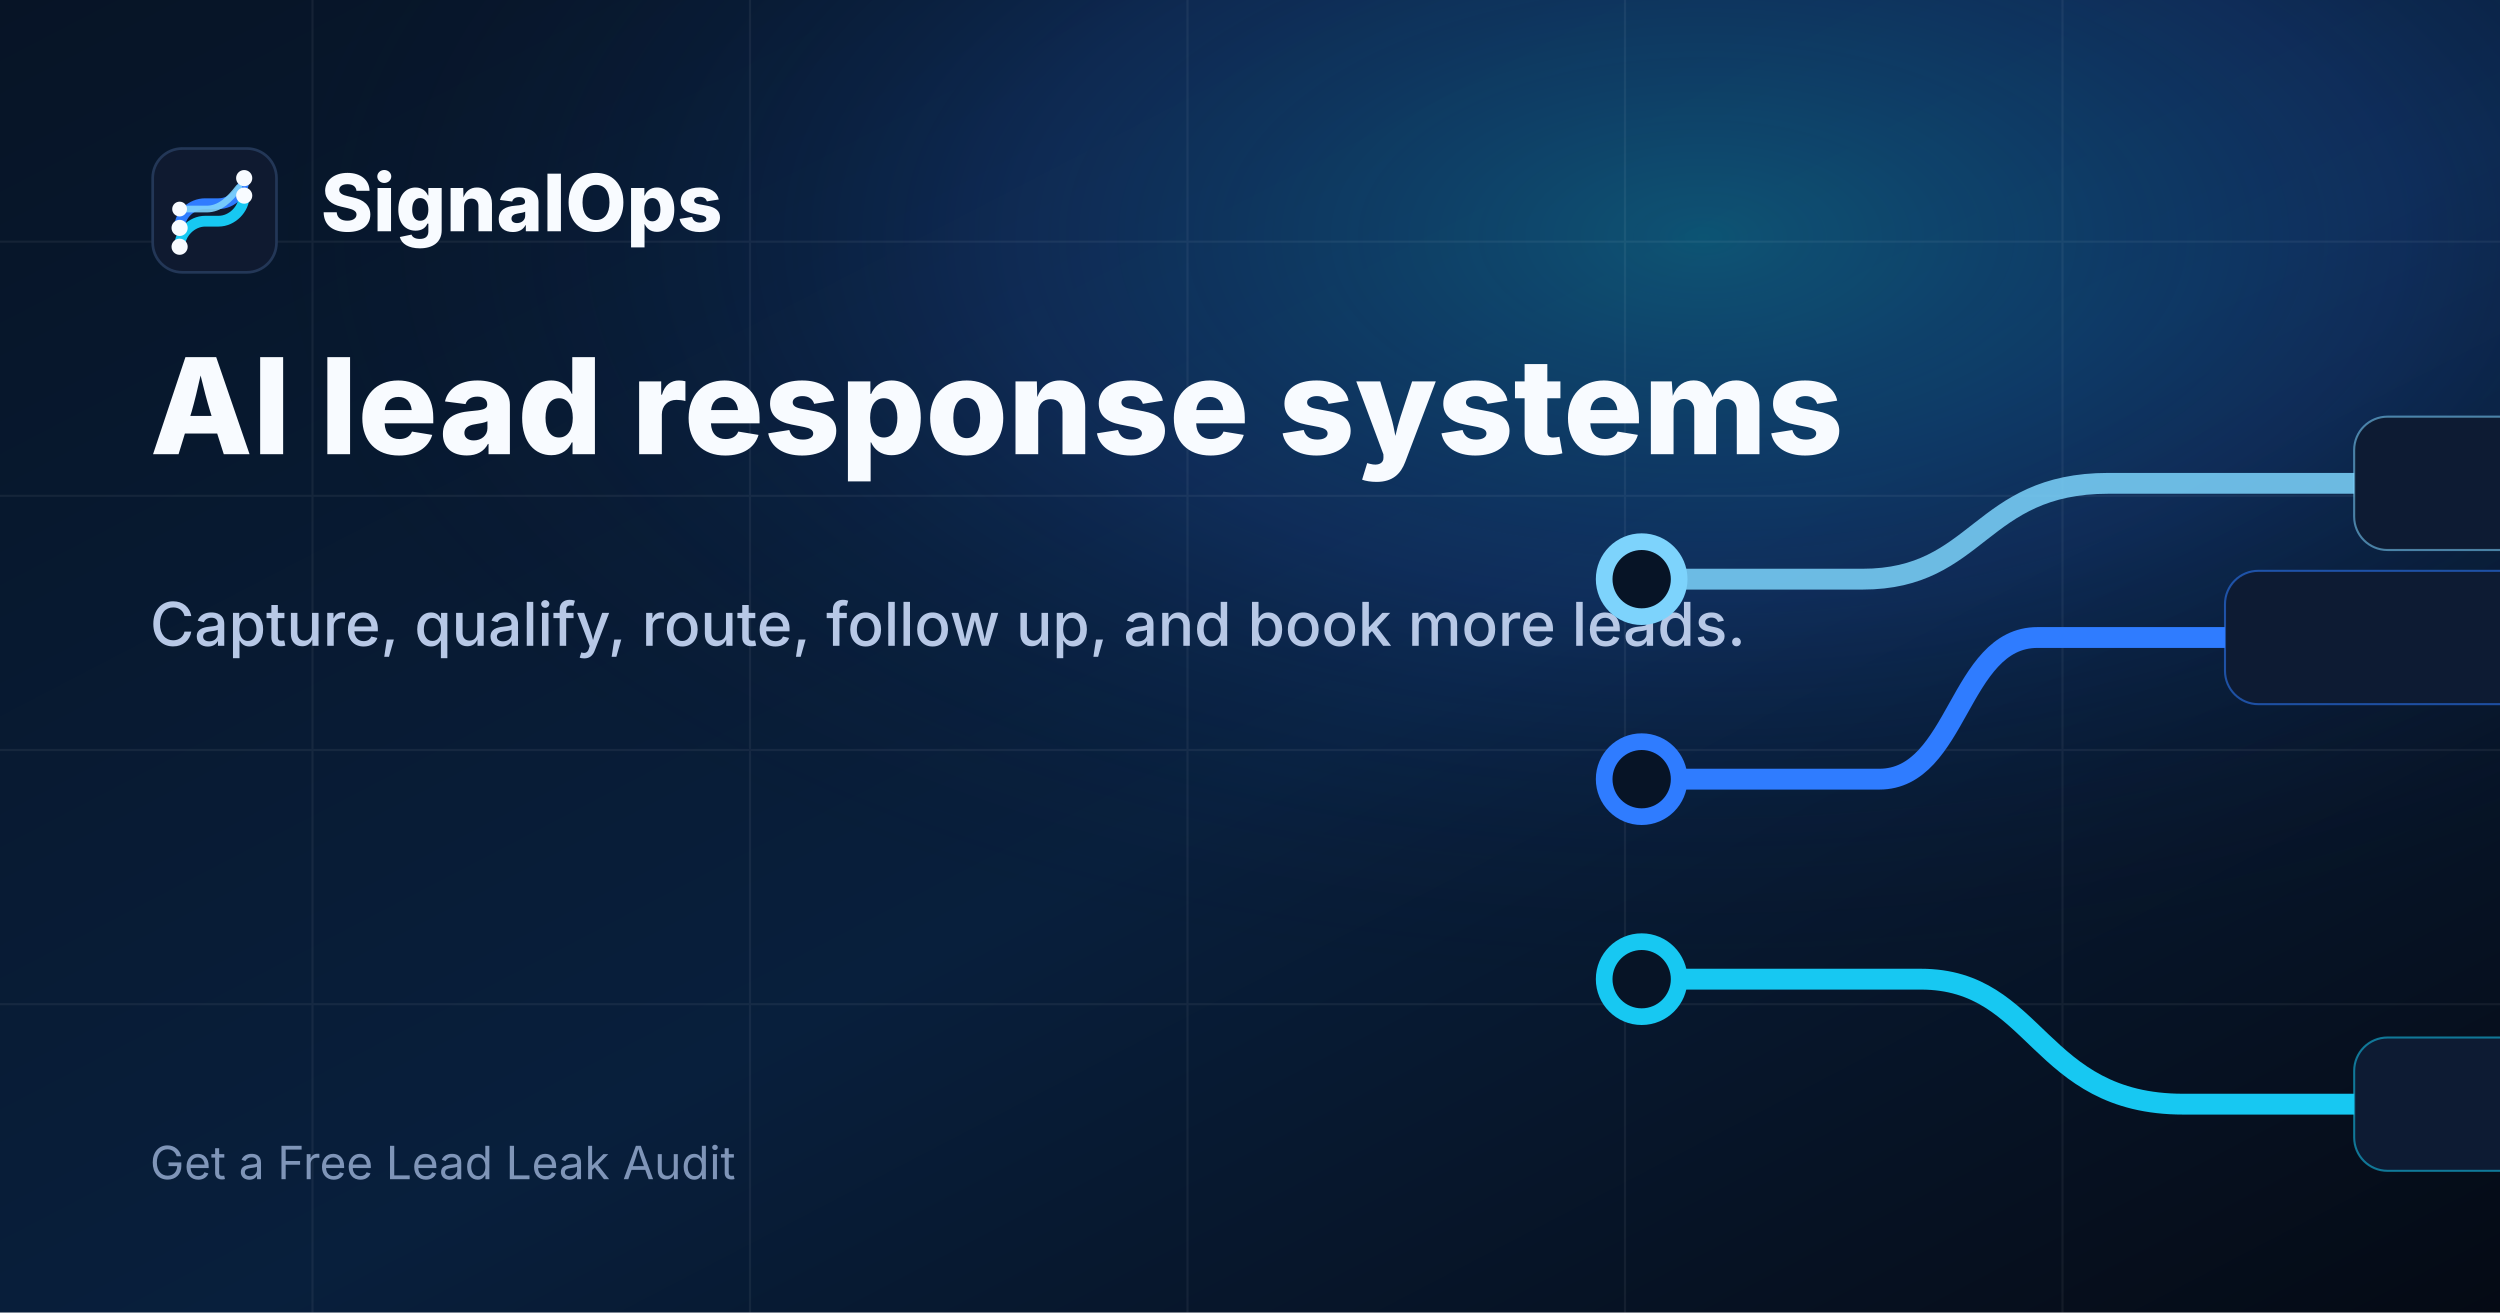
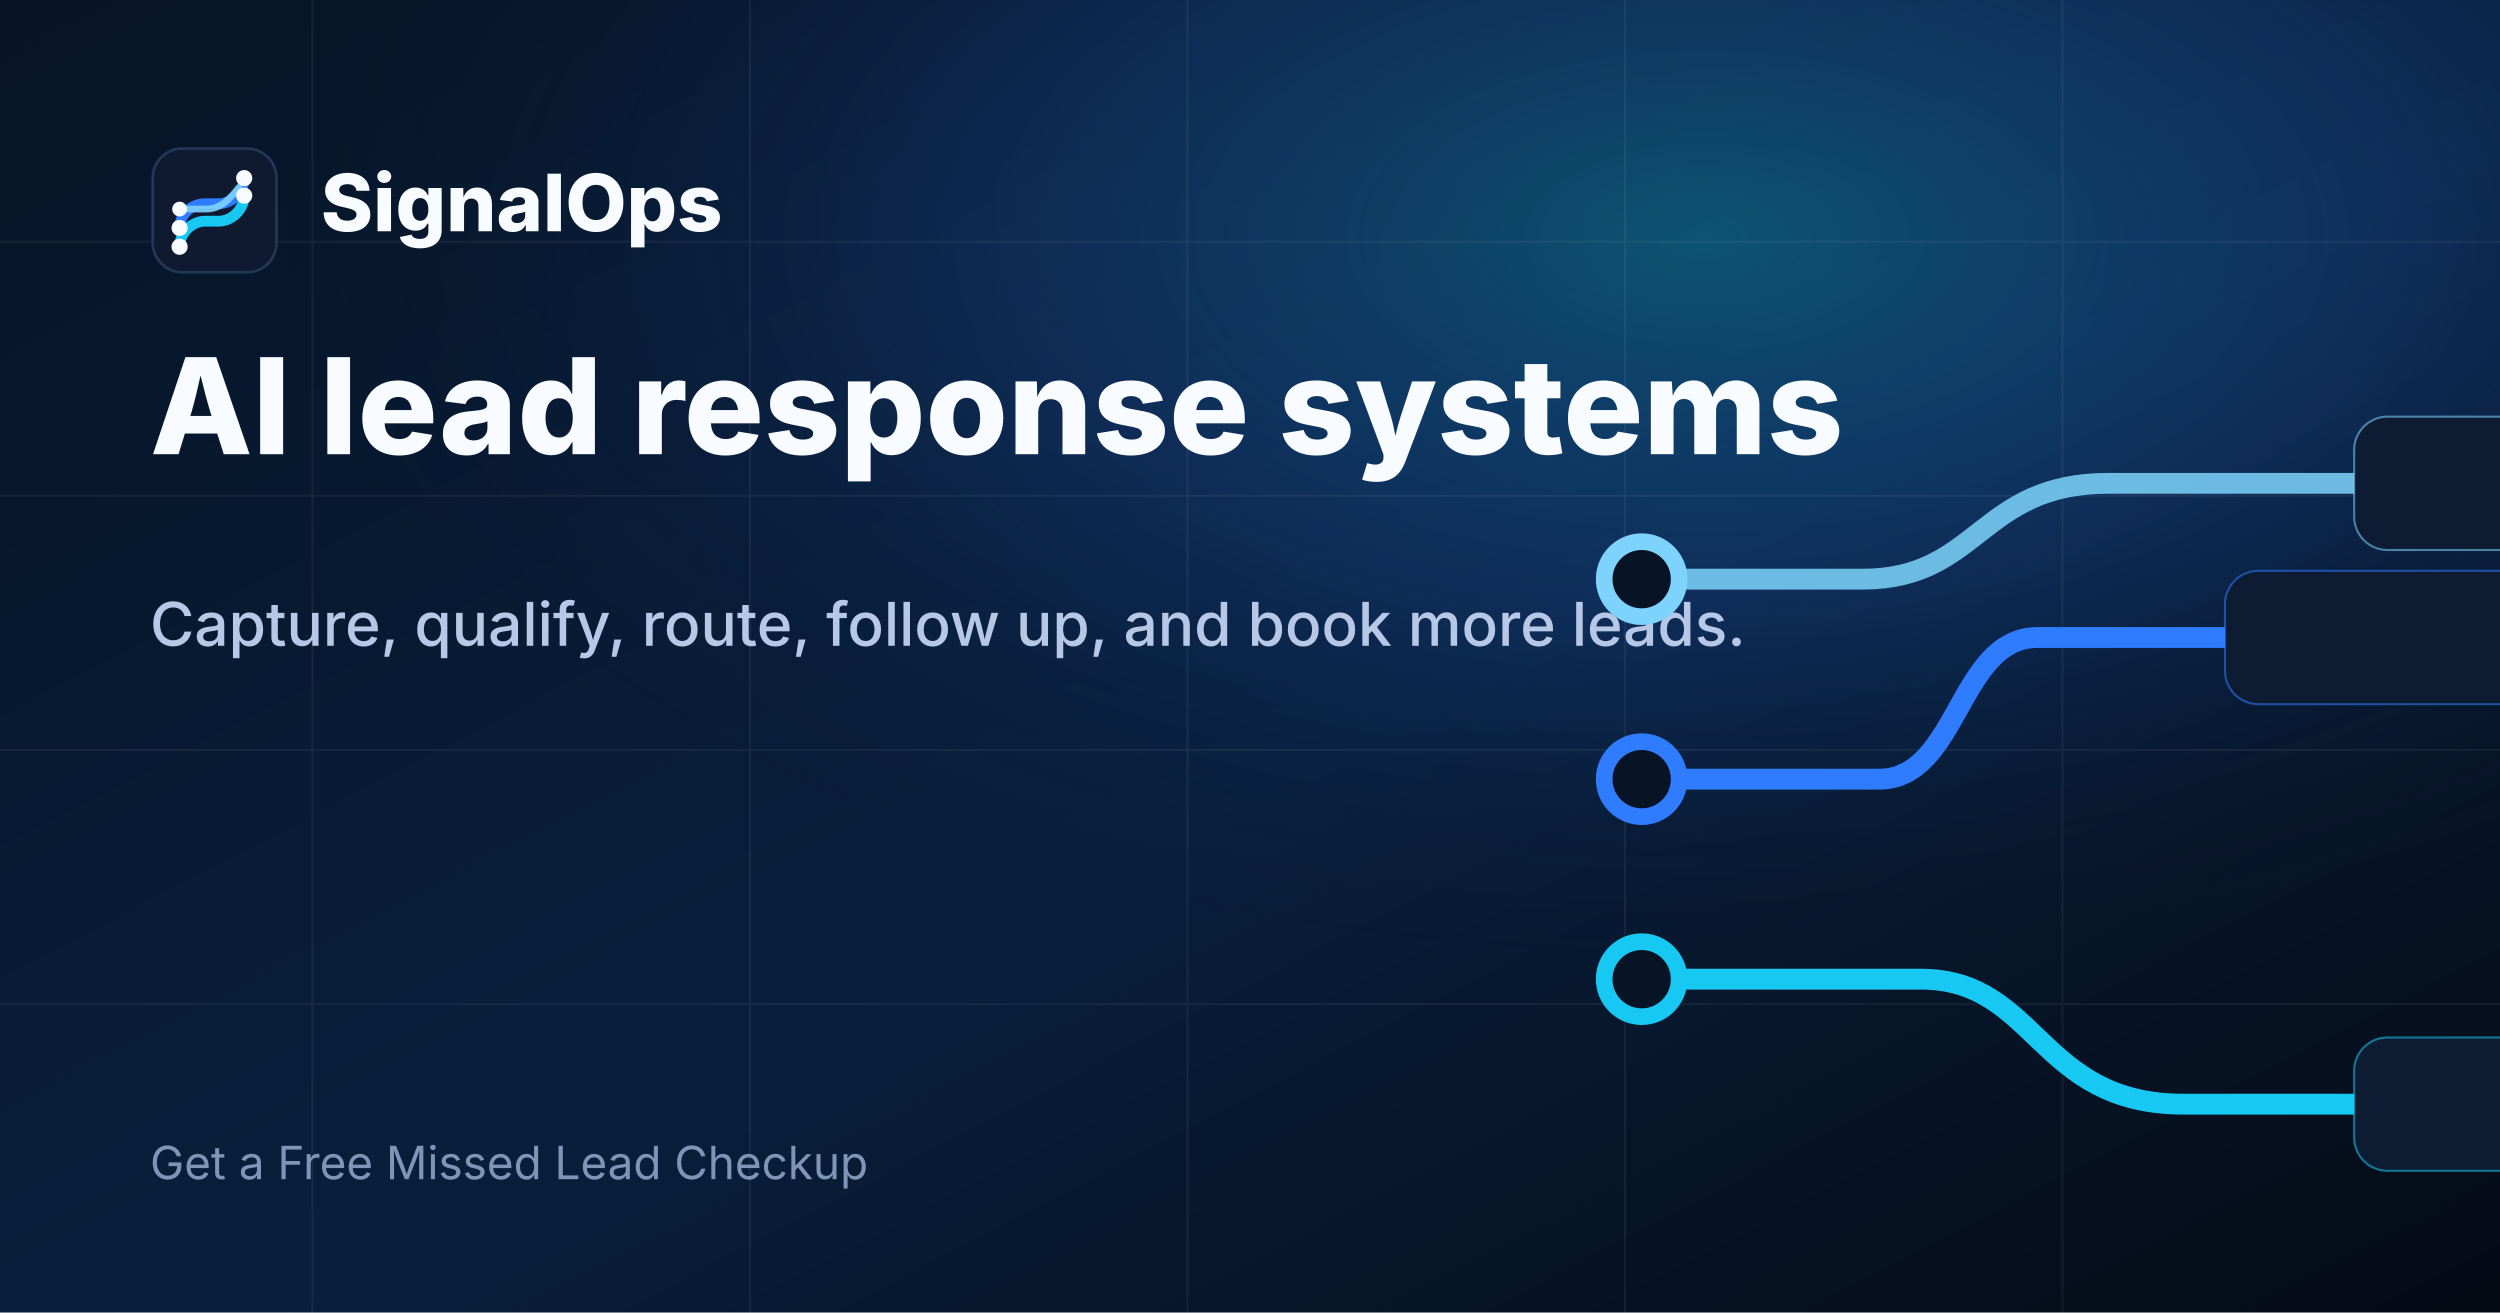
<svg xmlns="http://www.w3.org/2000/svg" width="1200" height="630" viewBox="0 0 1200 630" role="img" aria-labelledby="title desc">
  <defs>
    <linearGradient id="bg" x1="0" y1="0" x2="1" y2="1">
      <stop offset="0" stop-color="#071426" />
      <stop offset="0.55" stop-color="#081F3C" />
      <stop offset="1" stop-color="#050A14" />
    </linearGradient>
    <radialGradient id="glow" cx="68%" cy="18%" r="58%">
      <stop offset="0" stop-color="#17C8F2" stop-opacity="0.32" />
      <stop offset="0.48" stop-color="#2F7CFF" stop-opacity="0.16" />
      <stop offset="1" stop-color="#060C18" stop-opacity="0" />
    </radialGradient>
  </defs>
  <rect width="1200" height="630" fill="url(#bg)" />
  <rect width="1200" height="630" fill="url(#glow)" />
  <path d="M0 116H1200M0 238H1200M0 360H1200M0 482H1200M150 0V630M360 0V630M570 0V630M780 0V630M990 0V630" stroke="#ffffff" stroke-opacity="0.055" />
  <g transform="translate(72 70)">
    <rect x="1.29" y="1.29" width="59.42" height="59.42" rx="14.21" fill="#0F1A30" stroke="#233757" stroke-width="1.29" />
    <path d="M14.21 39.4C14.21 32.94 20.02 27.77 26.48 27.77H32.94C39.4 27.77 45.21 21.96 45.21 15.5" stroke="#2F7CFF" stroke-width="5.17" stroke-linecap="round" fill="none" />
    <path d="M14.21 48.44C14.21 41.98 20.02 36.17 26.48 36.17H32.94C39.4 36.17 45.21 30.35 45.21 23.9" stroke="#17C8F2" stroke-width="5.17" stroke-linecap="round" fill="none" />
    <path d="M14.21 30.35H27.13C33.58 30.35 38.1 25.83 42.63 20.02" stroke="#7DD3FC" stroke-width="3.23" stroke-linecap="round" fill="none" opacity="0.9" />
    <circle cx="14.21" cy="30.35" r="3.55" fill="#F8FBFF" />
    <circle cx="14.21" cy="39.4" r="3.88" fill="#F8FBFF" />
    <circle cx="14.21" cy="48.44" r="3.88" fill="#F8FBFF" />
    <circle cx="45.21" cy="15.5" r="3.88" fill="#F8FBFF" />
    <circle cx="45.21" cy="23.9" r="3.88" fill="#F8FBFF" />
    <text x="82" y="41" fill="#F8FBFF" font-family="Inter, Segoe UI, Arial, sans-serif" font-size="38" font-weight="760">SignalOps</text>
  </g>
  <g transform="translate(72 218)">
    <text fill="#F8FBFF" font-family="Inter, Segoe UI, Arial, sans-serif" font-size="64" font-weight="780">
      <tspan x="0" y="0">AI lead response systems</tspan>
    </text>
    <text x="0" y="92" fill="#B7C8E6" font-family="Inter, Segoe UI, Arial, sans-serif" font-size="29" font-weight="520">Capture, qualify, route, follow up, and book more leads.</text>
  </g>
  <g transform="translate(762 178)" fill="none" stroke-linecap="round" stroke-linejoin="round">
    <path d="M26 196H140C178 196 178 128 216 128H306" stroke="#2F7CFF" stroke-width="10" />
    <path d="M26 292H160C216 292 216 352 286 352H368" stroke="#17C8F2" stroke-width="10" />
    <path d="M26 100H132C188 100 188 54 250 54H368" stroke="#7DD3FC" stroke-width="10" opacity="0.85" />
    <circle cx="26" cy="100" r="18" fill="#071426" stroke="#7DD3FC" stroke-width="8" />
    <circle cx="26" cy="196" r="18" fill="#071426" stroke="#2F7CFF" stroke-width="8" />
    <circle cx="26" cy="292" r="18" fill="#071426" stroke="#17C8F2" stroke-width="8" />
    <rect x="368" y="22" width="190" height="64" rx="16" fill="#0D1B33" stroke="#7DD3FC" stroke-opacity="0.55" />
    <rect x="306" y="96" width="252" height="64" rx="16" fill="#0D1B33" stroke="#2F7CFF" stroke-opacity="0.55" />
    <rect x="368" y="320" width="190" height="64" rx="16" fill="#0D1B33" stroke="#17C8F2" stroke-opacity="0.55" />
  </g>
-   <text x="72" y="566" fill="#7F95B8" font-family="Inter, Segoe UI, Arial, sans-serif" font-size="22">Get a Free Lead Leak Audit</text>
+   <text x="72" y="566" fill="#7F95B8" font-family="Inter, Segoe UI, Arial, sans-serif" font-size="22">Get a Free Missed Lead Checkup</text>
</svg>
